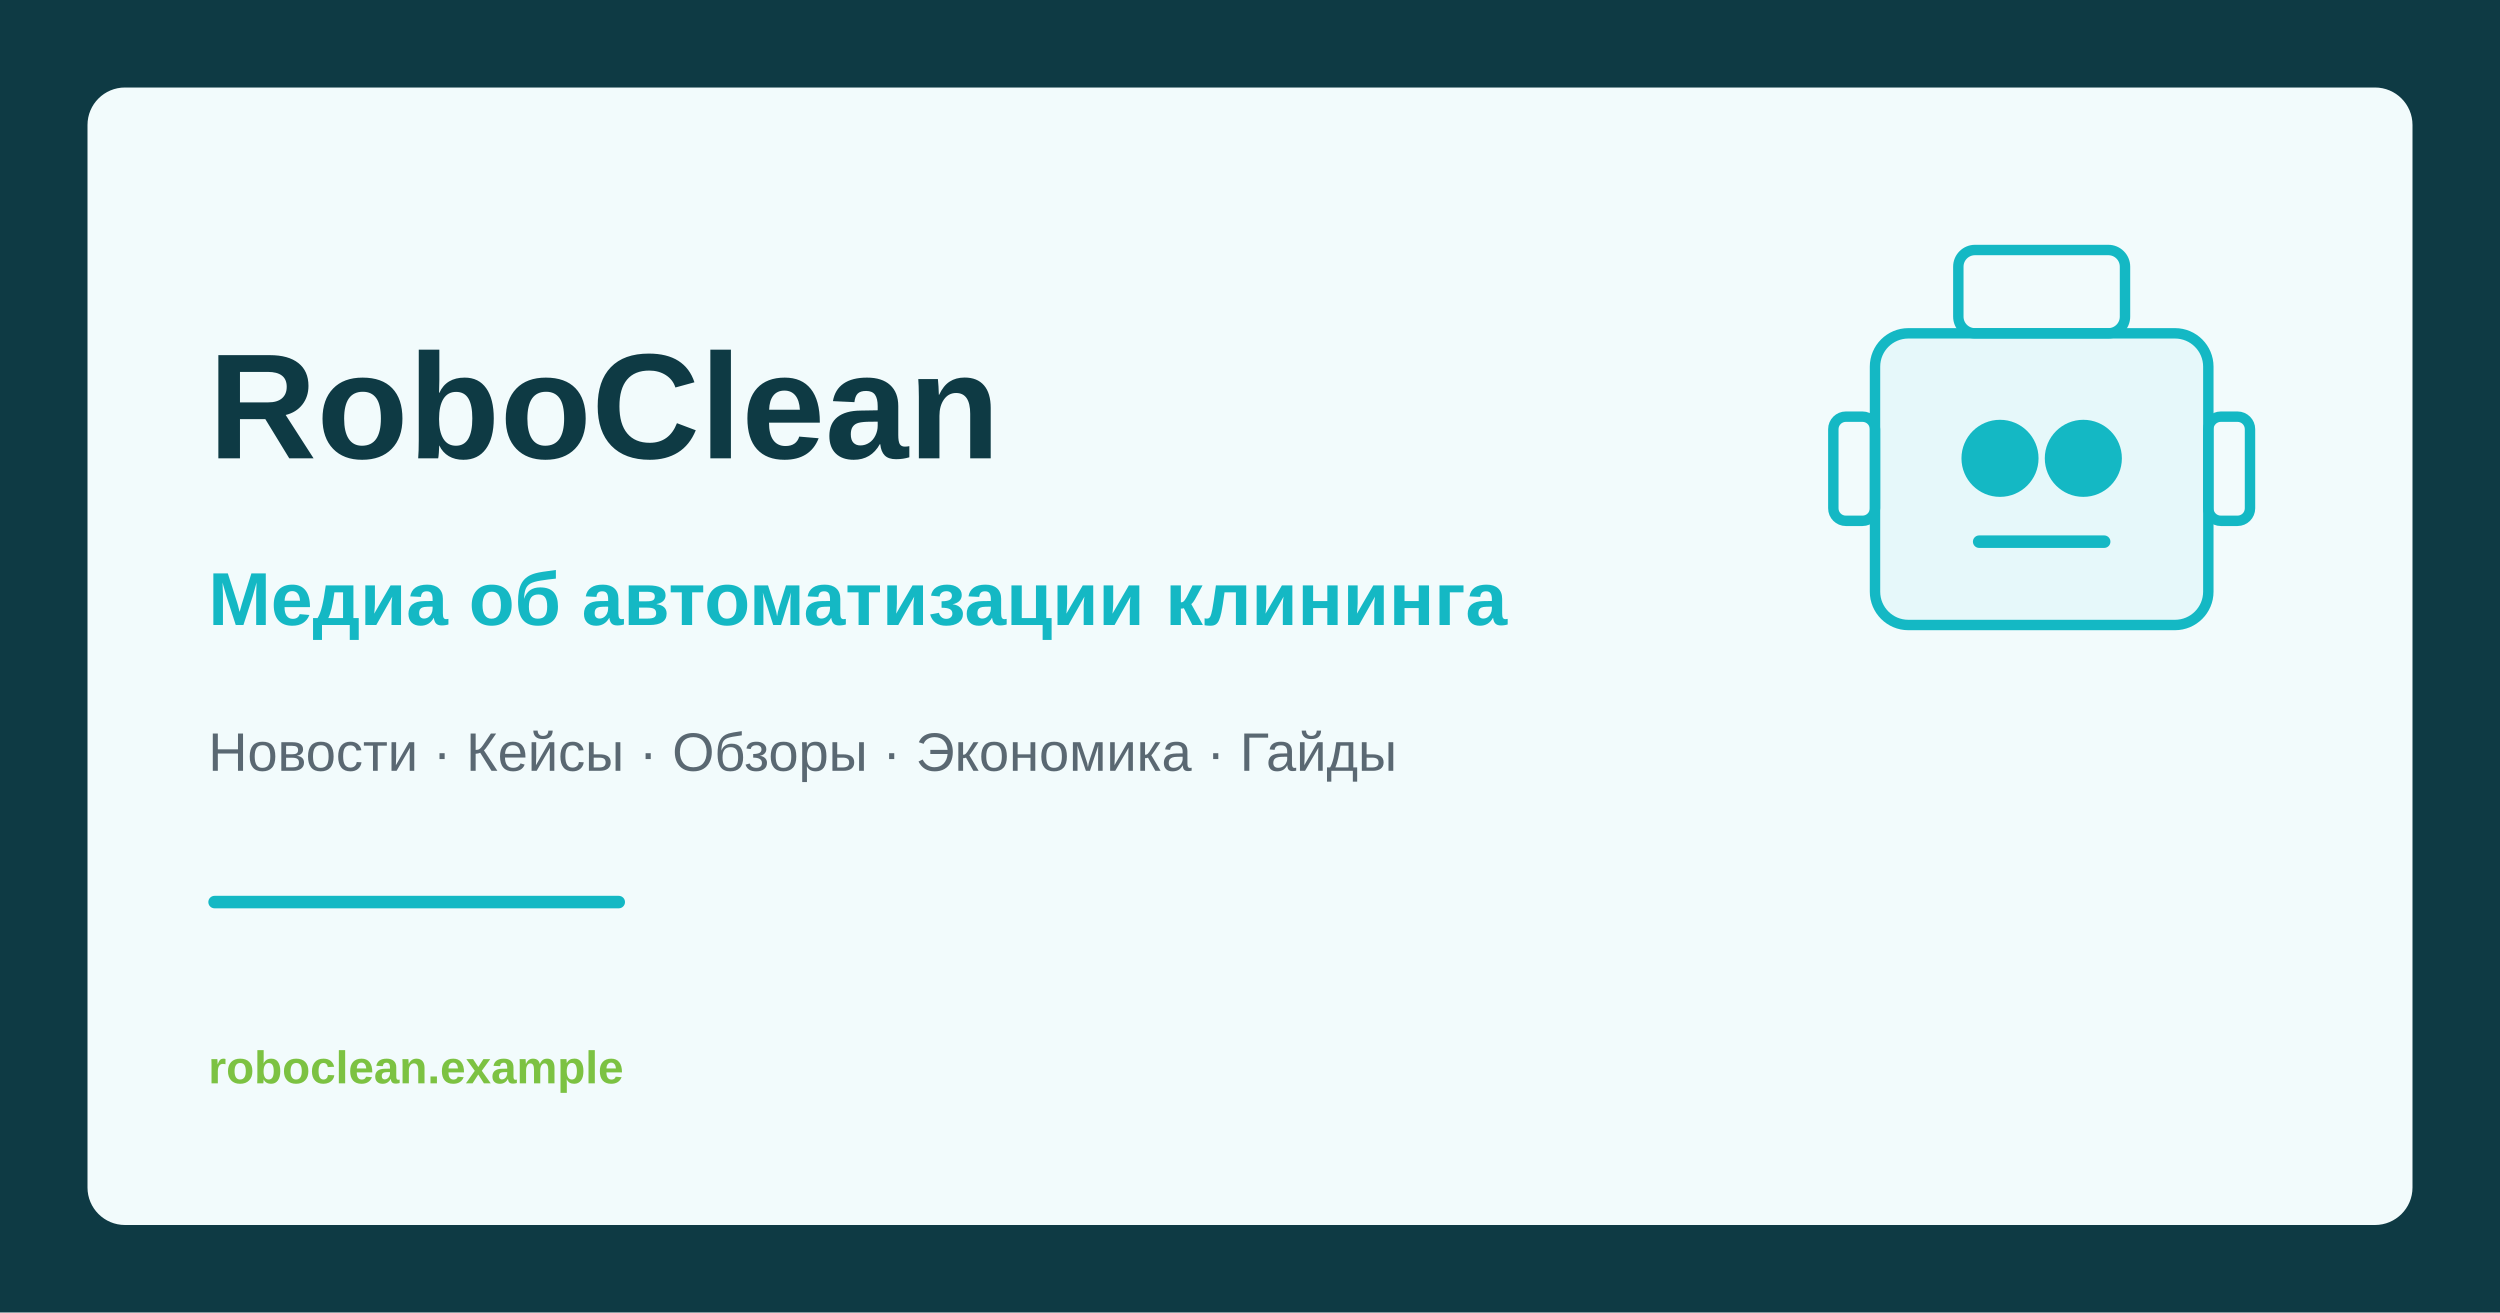
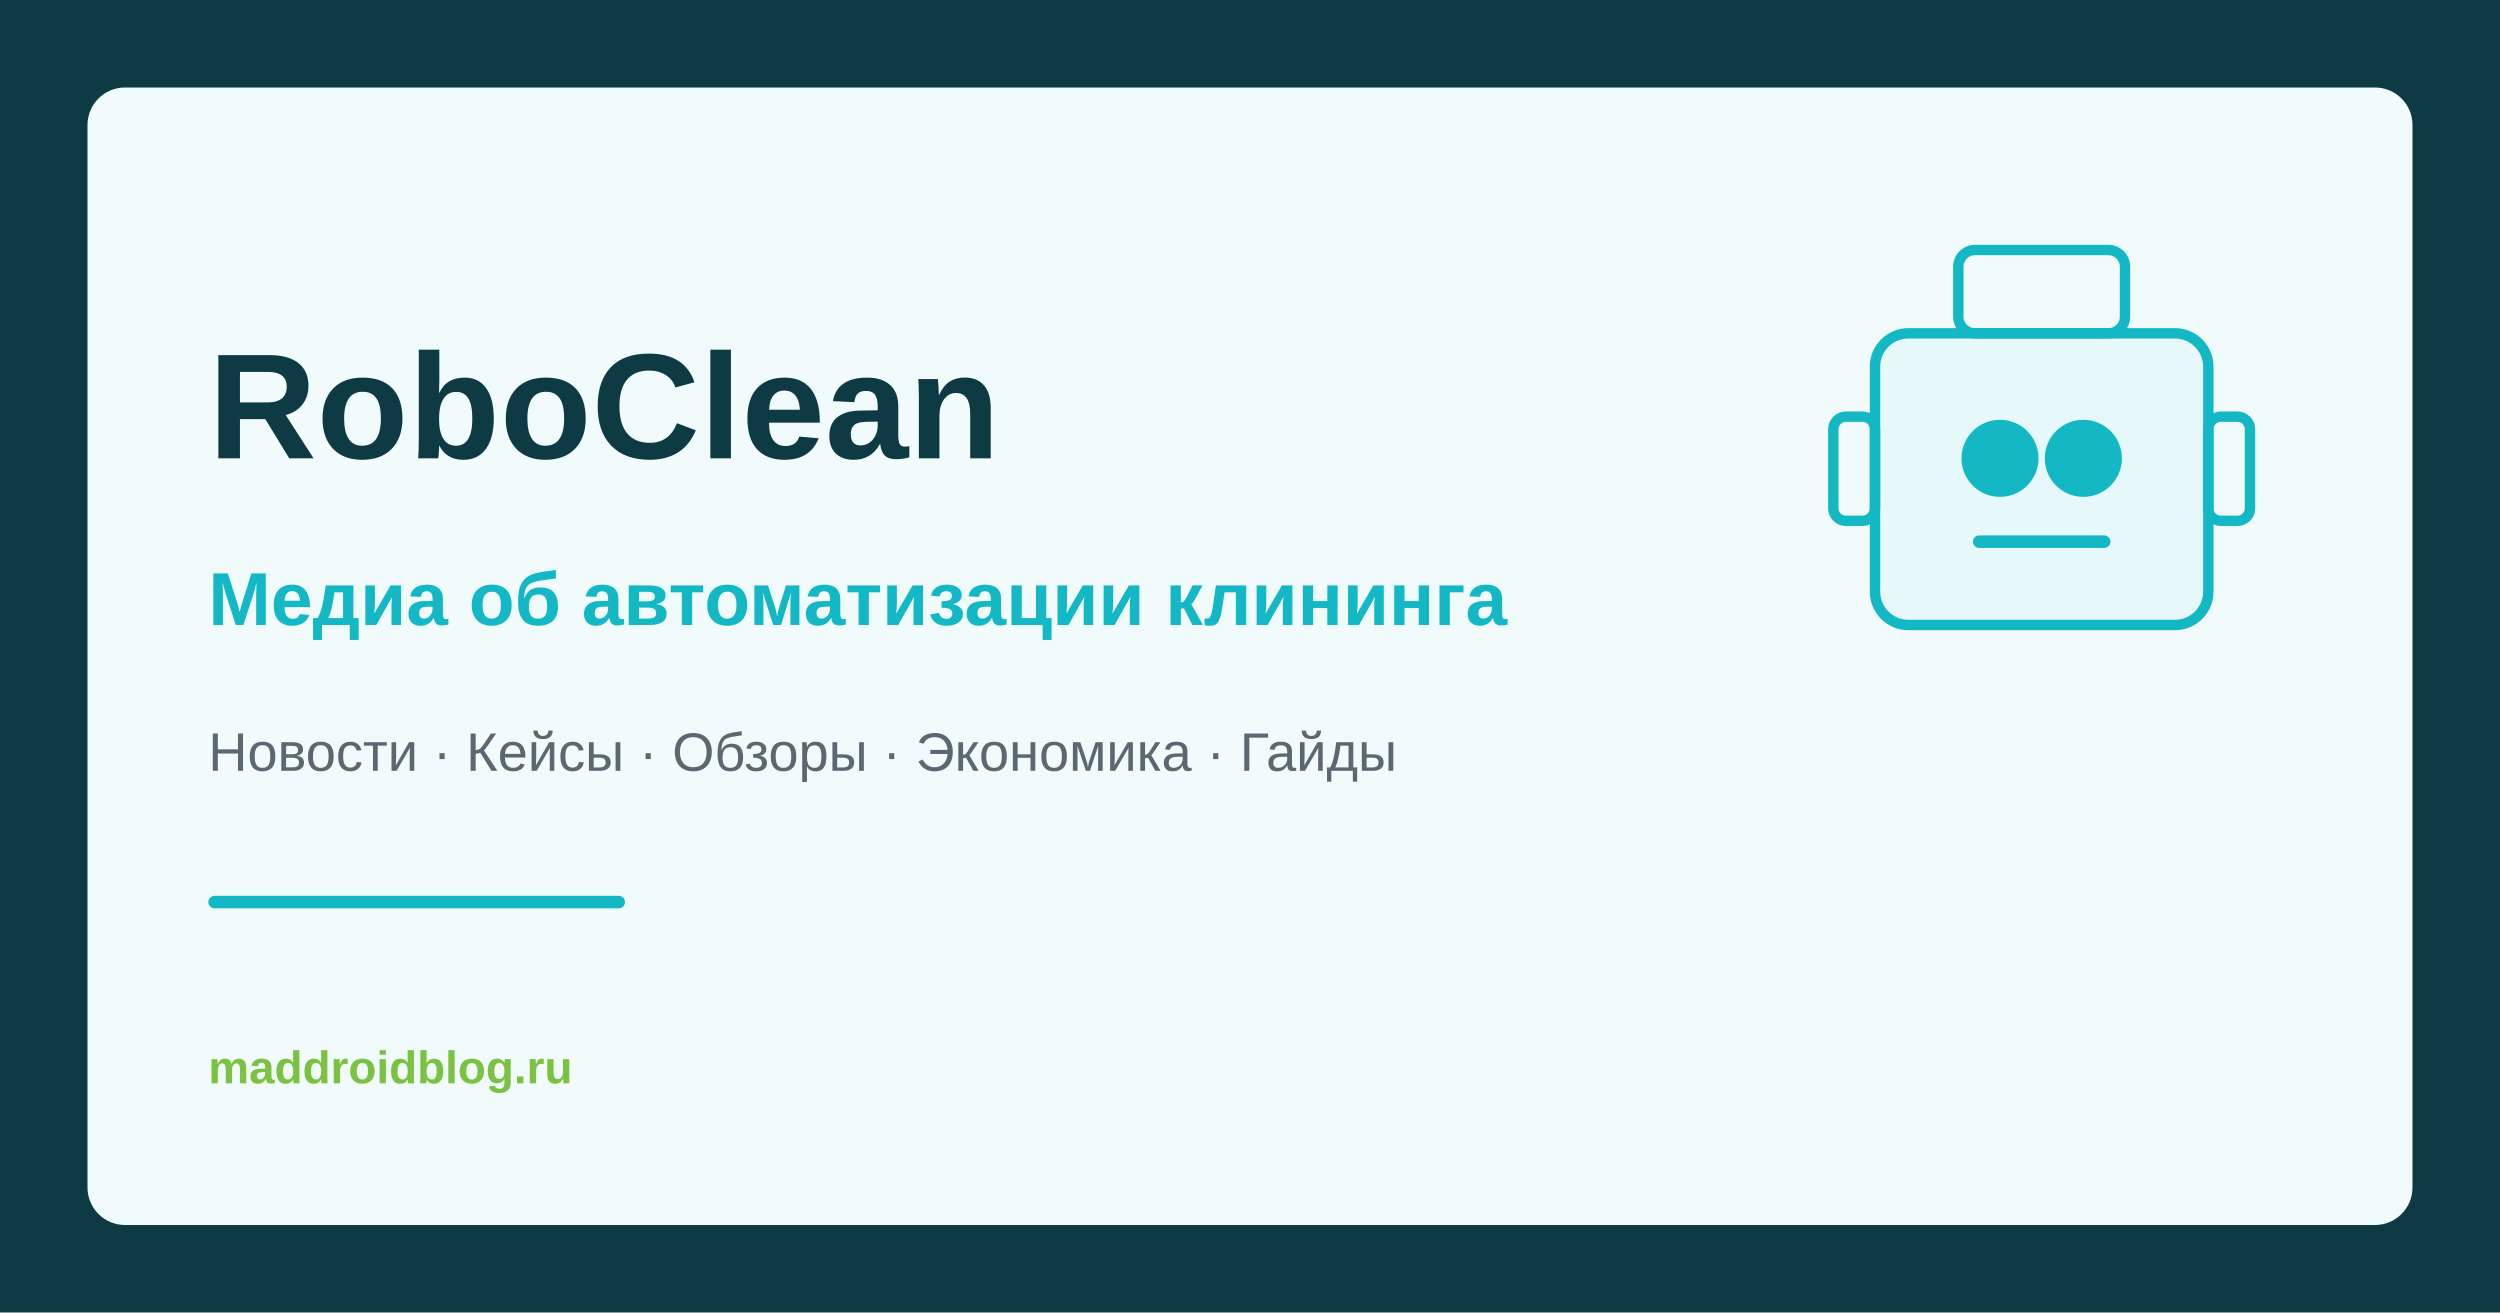
<svg xmlns="http://www.w3.org/2000/svg" width="1200" height="630" viewBox="0 0 1200 630">
  <rect width="1200" height="630" fill="#0e3a44" />
  <rect x="40" y="40" width="1120" height="550" rx="20" fill="#f2fbfc" stroke="#0e3a44" stroke-width="4" />
  <text x="100" y="220" fill="#0e3a44" font-family="Arial,Helvetica,sans-serif" font-weight="900" font-size="72">RoboClean</text>
  <text x="100" y="300" fill="#14b8c4" font-family="Arial,Helvetica,sans-serif" font-weight="700" font-size="36">Медиа об автоматизации клининга</text>
  <text x="100" y="370" fill="#5a6872" font-family="Arial,Helvetica,sans-serif" font-weight="400" font-size="26">Новости · Кейсы · Обзоры · Экономика · Гайды</text>
  <rect x="100" y="430" width="200" height="6" rx="3" fill="#14b8c4" />
-   <text x="100" y="520" fill="#7cc242" font-family="Arial,Helvetica,sans-serif" font-weight="700" font-size="22">roboclean.example</text>
+   <text x="100" y="520" fill="#7cc242" font-family="Arial,Helvetica,sans-serif" font-weight="700" font-size="22">maddroidblog.ru</text>
  <g transform="translate(880,120)" fill="none" stroke="#14b8c4" stroke-width="5" stroke-linecap="round" stroke-linejoin="round">
    <rect x="20" y="40" width="160" height="140" rx="16" fill="#e6f8fa" />
    <rect x="60" y="0" width="80" height="40" rx="8" />
    <circle cx="80" cy="100" r="16" fill="#14b8c4" />
    <circle cx="120" cy="100" r="16" fill="#14b8c4" />
    <path d="M70 140h60" stroke-width="6" />
    <rect x="0" y="80" width="20" height="50" rx="6" />
    <rect x="180" y="80" width="20" height="50" rx="6" />
  </g>
</svg>
